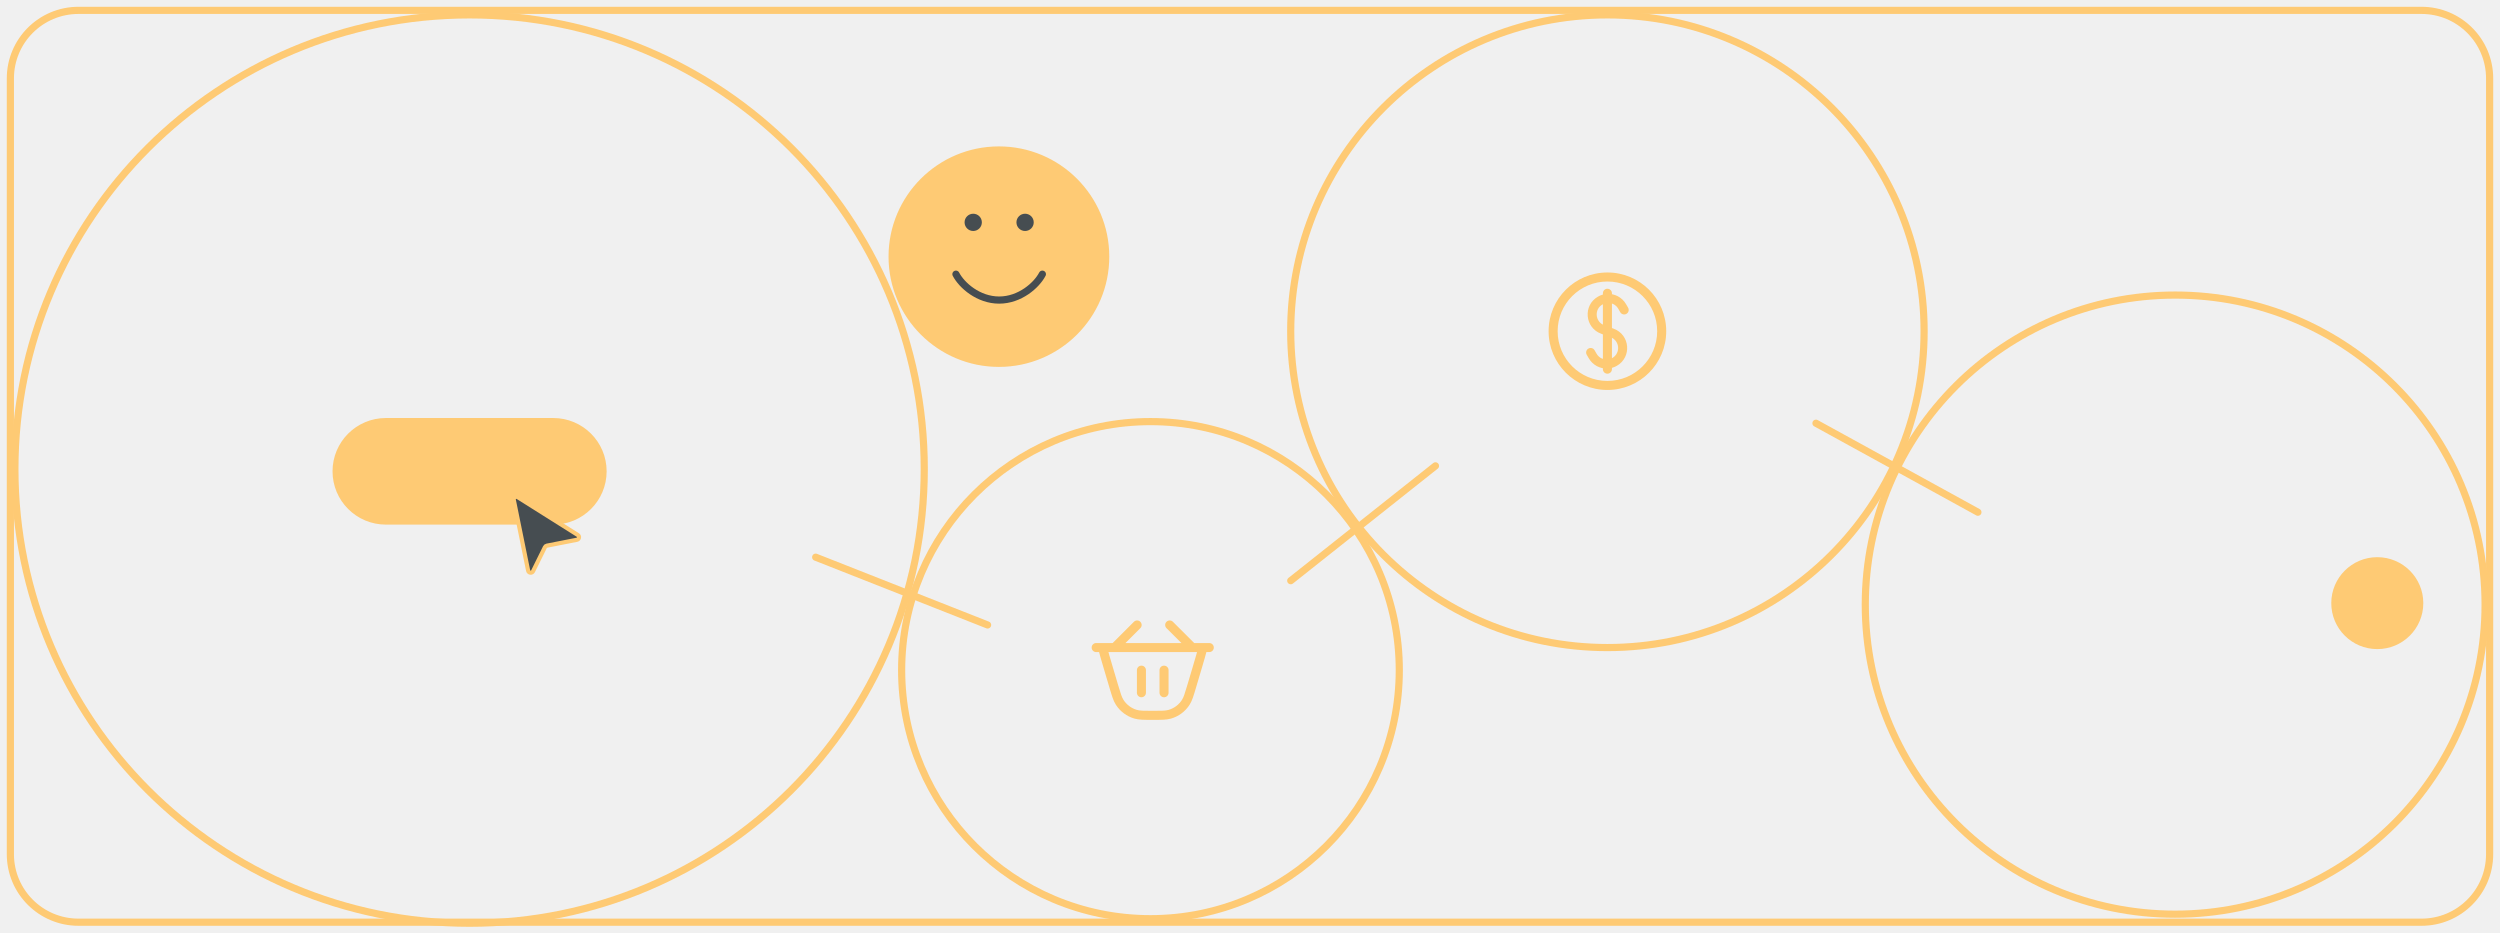
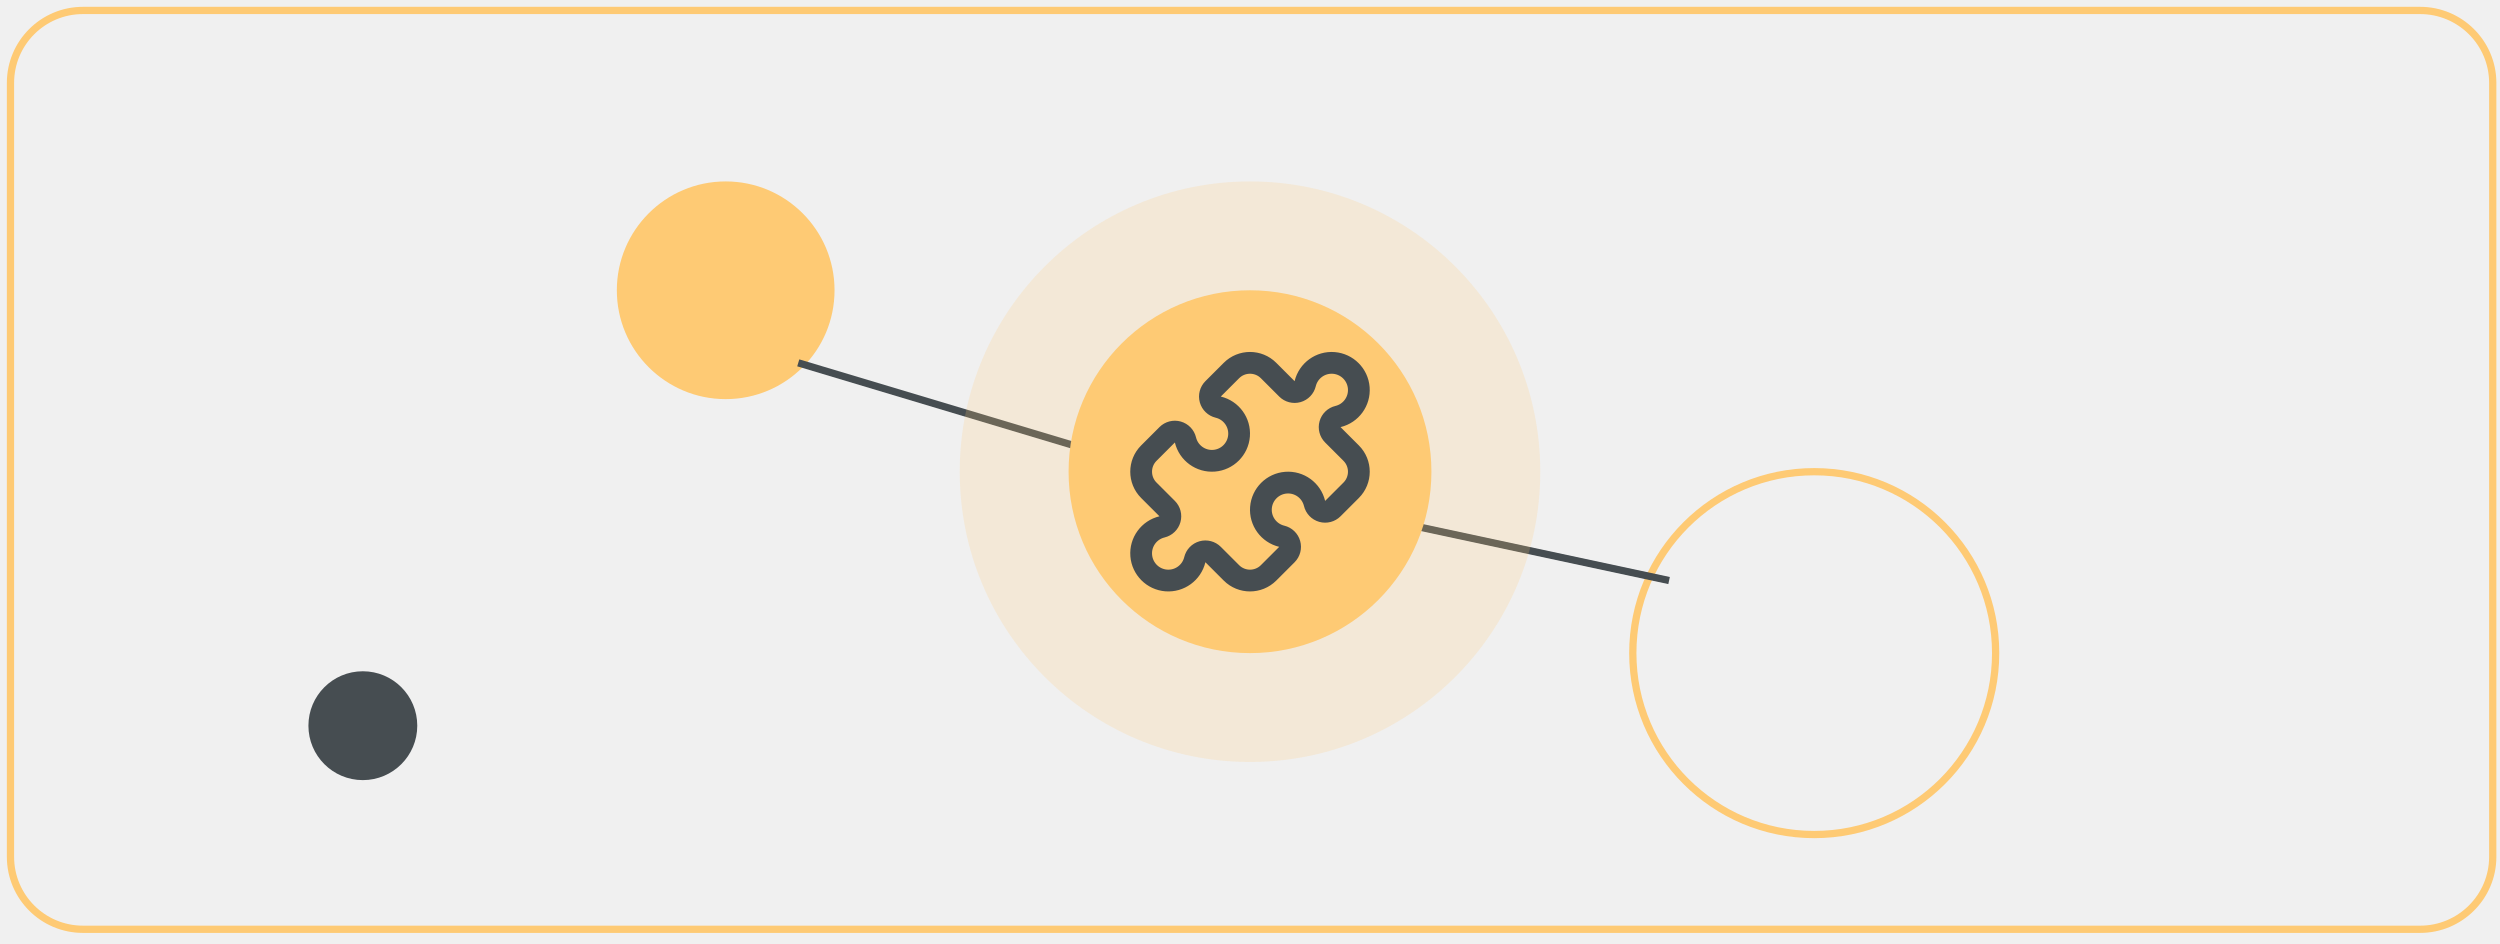
- <svg xmlns="http://www.w3.org/2000/svg" viewBox="0 0 697 260" fill="none">
-   <mask id="mask0_37_73" style="mask-type:luminance" maskUnits="userSpaceOnUse" x="2" y="2" width="693" height="257">
-     <path d="M673.927 2.889H23.074C11.928 2.889 2.892 11.914 2.892 23.048V238.497C2.892 249.63 11.928 258.656 23.074 258.656H673.927C685.073 258.656 694.108 249.63 694.108 238.497V23.048C694.108 11.914 685.073 2.889 673.927 2.889Z" fill="white" />
-   </mask>
-   <g mask="url(#mask0_37_73)">
-     <path d="M308.768 71.555C308.768 54.855 295.215 41.317 278.496 41.317C261.776 41.317 248.223 54.855 248.223 71.555C248.223 88.256 261.776 101.794 278.496 101.794C295.215 101.794 308.768 88.256 308.768 71.555Z" fill="#FECA74" />
-     <path d="M308.768 71.555C308.768 54.855 295.215 41.317 278.496 41.317C261.776 41.317 248.223 54.855 248.223 71.555C248.223 88.256 261.776 101.794 278.496 101.794C295.215 101.794 308.768 88.256 308.768 71.555Z" stroke="#FECA74" />
-     <path d="M266.513 76.439C268.12 79.534 272.779 83.66 278.562 83.66C284.347 83.66 289.006 79.534 290.614 76.439" stroke="#464D51" stroke-width="2" stroke-linecap="round" />
-     <path d="M273.742 61.993C273.742 63.323 272.664 64.401 271.332 64.401C270.001 64.401 268.923 63.323 268.923 61.993C268.923 60.664 270.001 59.586 271.332 59.586C272.664 59.586 273.742 60.664 273.742 61.993Z" fill="#464D51" />
-     <path d="M288.203 61.993C288.203 63.323 287.124 64.401 285.792 64.401C284.461 64.401 283.383 63.323 283.383 61.993C283.383 60.664 284.461 59.586 285.792 59.586C287.124 59.586 288.203 60.664 288.203 61.993Z" fill="#464D51" />
-     <path d="M390.123 186.839C390.123 148.568 359.065 117.543 320.75 117.543C282.437 117.543 251.377 148.568 251.377 186.839C251.377 225.111 282.437 256.136 320.75 256.136C359.065 256.136 390.123 225.111 390.123 186.839Z" stroke="#FECA74" stroke-width="2" />
-     <path d="M335.37 180.54V179.28H334.38L334.146 180.241L335.37 180.54ZM307.391 180.54V179.28H305.783L306.165 180.838L307.391 180.54ZM305.613 179.28C304.918 179.28 304.352 179.844 304.352 180.54C304.352 181.235 304.918 181.8 305.613 181.8V179.28ZM337.148 181.8C337.845 181.8 338.409 181.235 338.409 180.54C338.409 179.844 337.845 179.28 337.148 179.28V181.8ZM325.797 186.839C325.797 186.144 325.23 185.58 324.533 185.58C323.839 185.58 323.272 186.144 323.272 186.839H325.797ZM323.272 193.139C323.272 193.835 323.839 194.399 324.533 194.399C325.23 194.399 325.797 193.835 325.797 193.139H323.272ZM327.003 173.35C326.511 172.857 325.71 172.857 325.218 173.35C324.727 173.841 324.727 174.64 325.218 175.131L327.003 173.35ZM317.924 175.131C318.419 174.64 318.419 173.841 317.924 173.35C317.433 172.857 316.634 172.857 316.14 173.35L317.924 175.131ZM319.489 186.839C319.489 186.144 318.925 185.58 318.228 185.58C317.531 185.58 316.967 186.144 316.967 186.839H319.489ZM316.967 193.139C316.967 193.835 317.531 194.399 318.228 194.399C318.925 194.399 319.489 193.835 319.489 193.139H316.967ZM332.582 185.766L331.034 190.982L333.452 191.699L334.999 186.483L332.582 185.766ZM311.726 190.982L310.179 185.766L307.761 186.483L309.309 191.699L311.726 190.982ZM321.38 198.179C318.844 198.179 317.832 198.168 316.976 197.921L316.279 200.342C317.56 200.71 319.003 200.699 321.38 200.699V198.179ZM309.309 191.699C309.985 193.974 310.385 195.362 311.105 196.483L313.227 195.126C312.75 194.377 312.449 193.411 311.726 190.982L309.309 191.699ZM316.976 197.921C315.428 197.476 314.095 196.482 313.227 195.126L311.105 196.483C312.299 198.355 314.141 199.727 316.279 200.342L316.976 197.921ZM331.034 190.982C330.311 193.411 330.013 194.377 329.533 195.126L331.659 196.483C332.376 195.362 332.775 193.974 333.452 191.699L331.034 190.982ZM321.38 200.699C323.758 200.699 325.201 200.71 326.482 200.342L325.785 197.921C324.929 198.168 323.917 198.179 321.38 198.179V200.699ZM329.533 195.126C328.666 196.482 327.332 197.476 325.785 197.921L326.482 200.342C328.622 199.727 330.462 198.355 331.659 196.483L329.533 195.126ZM334.999 186.483C335.665 184.245 336.214 182.393 336.596 180.838L334.146 180.241C333.785 181.722 333.252 183.507 332.582 185.766L334.999 186.483ZM310.179 185.766C309.508 183.507 308.979 181.722 308.615 180.241L306.165 180.838C306.547 182.393 307.096 184.245 307.761 186.483L310.179 185.766ZM323.272 186.839V193.139H325.797V186.839H323.272ZM316.967 186.839V193.139H319.489V186.839H316.967ZM325.218 175.131L331.526 181.431L333.31 179.649L327.003 173.35L325.218 175.131ZM332.417 181.8H335.572V179.28H332.417V181.8ZM335.572 181.8H337.148V179.28H335.572V181.8ZM335.37 181.8H335.572V179.28H335.37V181.8ZM305.613 181.8H310.726V179.28H305.613V181.8ZM310.726 181.8H332.417V179.28H310.726V181.8ZM316.14 173.35L309.835 179.649L311.617 181.431L317.924 175.131L316.14 173.35ZM307.391 181.8H310.726V179.28H307.391V181.8Z" fill="#FECA74" />
-     <path d="M257.684 130.773C257.684 60.841 200.929 4.149 130.919 4.149C60.908 4.149 4.154 60.841 4.154 130.773C4.154 200.705 60.908 257.396 130.919 257.396C200.929 257.396 257.684 200.705 257.684 130.773Z" stroke="#FECA74" stroke-width="2" />
-     <path d="M154.253 117.543H107.583C99.921 117.543 93.709 123.748 93.709 131.402C93.709 139.057 99.921 145.262 107.583 145.262H154.253C161.916 145.262 168.128 139.057 168.128 131.402C168.128 123.748 161.916 117.543 154.253 117.543Z" fill="#FECA74" stroke="#FECA74" stroke-width="2" />
-     <path d="M151.934 152.53L148.616 159.258C148.307 159.884 147.379 159.765 147.24 159.08L143.242 139.38C143.113 138.749 143.806 138.271 144.352 138.615L161.087 149.151C161.649 149.504 161.488 150.36 160.838 150.489L152.45 152.136C152.225 152.18 152.035 152.326 151.934 152.53Z" fill="#464D51" stroke="#FECA74" stroke-width="1.162" />
-     <path d="M227.411 155.341L275.342 174.24" stroke="#FECA74" stroke-width="2" stroke-linecap="round" />
-     <path d="M536.441 92.345C536.441 43.636 496.909 4.149 448.145 4.149C399.384 4.149 359.852 43.636 359.852 92.345C359.852 141.054 399.384 180.54 448.145 180.54C496.909 180.54 536.441 141.054 536.441 92.345Z" stroke="#FECA74" stroke-width="2" />
-     <path d="M446.884 102.927C446.884 103.623 447.451 104.187 448.145 104.187C448.842 104.187 449.409 103.623 449.409 102.927H446.884ZM449.409 81.76C449.409 81.064 448.842 80.5 448.145 80.5C447.451 80.5 446.884 81.064 446.884 81.76H449.409ZM451.728 87.042C452.075 87.645 452.845 87.851 453.449 87.503C454.053 87.155 454.259 86.385 453.912 85.782L451.728 87.042ZM444.567 97.645C444.217 97.043 443.445 96.836 442.844 97.184C442.239 97.532 442.031 98.302 442.381 98.905L444.567 97.645ZM462.021 92.344C462.021 99.998 455.809 106.203 448.145 106.203V108.723C457.203 108.723 464.543 101.39 464.543 92.344H462.021ZM448.145 106.203C440.484 106.203 434.271 99.998 434.271 92.344H431.75C431.75 101.39 439.09 108.723 448.145 108.723V106.203ZM434.271 92.344C434.271 84.689 440.484 78.484 448.145 78.484V75.965C439.09 75.965 431.75 83.298 431.75 92.344H434.271ZM448.145 78.484C455.809 78.484 462.021 84.689 462.021 92.344H464.543C464.543 83.298 457.203 75.965 448.145 75.965V78.484ZM453.912 85.782L453.342 84.798L451.159 86.059L451.728 87.042L453.912 85.782ZM445.134 98.629L444.567 97.645L442.381 98.905L442.951 99.889L445.134 98.629ZM449.027 94.01C451.587 94.95 451.884 98.443 449.524 99.804L450.785 101.986C454.999 99.557 454.464 93.322 449.898 91.645L449.027 94.01ZM445.507 82.701C441.294 85.13 441.829 91.365 446.395 93.042L447.266 90.677C444.706 89.738 444.408 86.244 446.768 84.883L445.507 82.701ZM449.409 102.927V101.49H446.884V102.927H449.409ZM449.409 101.49V92.344H446.884V101.49H449.409ZM449.524 99.804C449.067 100.069 448.573 100.206 448.084 100.231L448.209 102.748C449.091 102.703 449.973 102.455 450.785 101.986L449.524 99.804ZM448.084 100.231C446.913 100.29 445.756 99.707 445.134 98.629L442.951 99.889C444.064 101.817 446.129 102.852 448.209 102.748L448.084 100.231ZM446.395 93.042L447.711 93.526L448.582 91.161L447.266 90.677L446.395 93.042ZM447.711 93.526L449.027 94.01L449.898 91.645L448.582 91.161L447.711 93.526ZM449.409 92.344V83.198H446.884V92.344H449.409ZM449.409 83.198V81.76H446.884V83.198H449.409ZM453.342 84.798C452.229 82.87 450.161 81.835 448.084 81.94L448.209 84.456C449.38 84.398 450.534 84.98 451.159 86.059L453.342 84.798ZM448.084 81.94C447.202 81.984 446.317 82.232 445.507 82.701L446.768 84.883C447.225 84.619 447.72 84.481 448.209 84.456L448.084 81.94Z" fill="#FECA74" />
-     <path d="M359.857 161.897L400.208 129.884" stroke="#FECA74" stroke-width="2" stroke-linecap="round" />
-     <path d="M692.847 168.57C692.847 120.905 654.162 82.265 606.445 82.265C558.725 82.265 520.043 120.905 520.043 168.57C520.043 216.236 558.725 254.876 606.445 254.876C654.162 254.876 692.847 216.236 692.847 168.57Z" stroke="#FECA74" stroke-width="2" />
-     <path d="M662.789 180.971C669.875 180.971 675.618 175.234 675.618 168.156C675.618 161.078 669.875 155.34 662.789 155.34C655.703 155.34 649.959 161.078 649.959 168.156C649.959 175.234 655.703 180.971 662.789 180.971Z" fill="#FECA74" />
-     <path d="M506.291 117.995L551.44 142.806" stroke="#FECA74" stroke-width="2" stroke-linecap="round" />
+ <svg xmlns="http://www.w3.org/2000/svg" viewBox="0 0 689 260" fill="none">
+   <path d="M667 2.88H22.86C11.83 2.88 2.89 11.82 2.89 22.84V236.15C2.89 247.17 11.83 256.11 22.86 256.11H667C678 256.11 687 247.17 687 236.15V22.84C687 11.82 678 2.88 667 2.88Z" stroke="#FECA74" stroke-width="2" />
+   <circle cx="200" cy="80" r="30" fill="#FECA74" />
+   <circle cx="500" cy="180" r="50" stroke="#FECA74" stroke-width="2" fill="none" />
+   <path d="M220 100 L320 130 L460 160" stroke="#464D51" stroke-width="2" />
+   <circle cx="344.5" cy="130" r="80" fill="#FECA74" fill-opacity="0.2" />
+   <circle cx="100" cy="200" r="15" fill="#464D51" />
+   <circle cx="344.5" cy="130" r="50" fill="#FECA74" />
+   <g transform="translate(308.5, 94) scale(3)" stroke="#464D51" stroke-width="2" stroke-linecap="round" stroke-linejoin="round" fill="none">
+     <path d="M15.39 4.39a1 1 0 0 0 1.68-.474 2.5 2.5 0 1 1 3.014 3.015 1 1 0 0 0-.474 1.68l1.683 1.682a2.414 2.414 0 0 1 0 3.414L19.61 15.39a1 1 0 0 1-1.68-.474 2.5 2.5 0 1 0-3.014 3.015 1 1 0 0 1 .474 1.68l-1.683 1.682a2.414 2.414 0 0 1-3.414 0L8.61 19.61a1 1 0 0 0-1.68.474 2.5 2.5 0 1 1-3.014-3.015 1 1 0 0 0 .474-1.68l-1.683-1.682a2.414 2.414 0 0 1 0-3.414L4.39 8.61a1 1 0 0 1 1.68.474 2.5 2.5 0 1 0 3.014-3.015 1 1 0 0 1-.474-1.68l1.683-1.682a2.414 2.414 0 0 1 3.414 0z" />
  </g>
-   <path d="M675.118 2.889H21.881C11.394 2.889 2.892 11.383 2.892 21.861V238.139C2.892 248.617 11.394 257.111 21.881 257.111H675.118C685.605 257.111 694.108 248.617 694.108 238.139V21.861C694.108 11.383 685.605 2.889 675.118 2.889Z" stroke="#FECA74" stroke-width="2" />
</svg>
